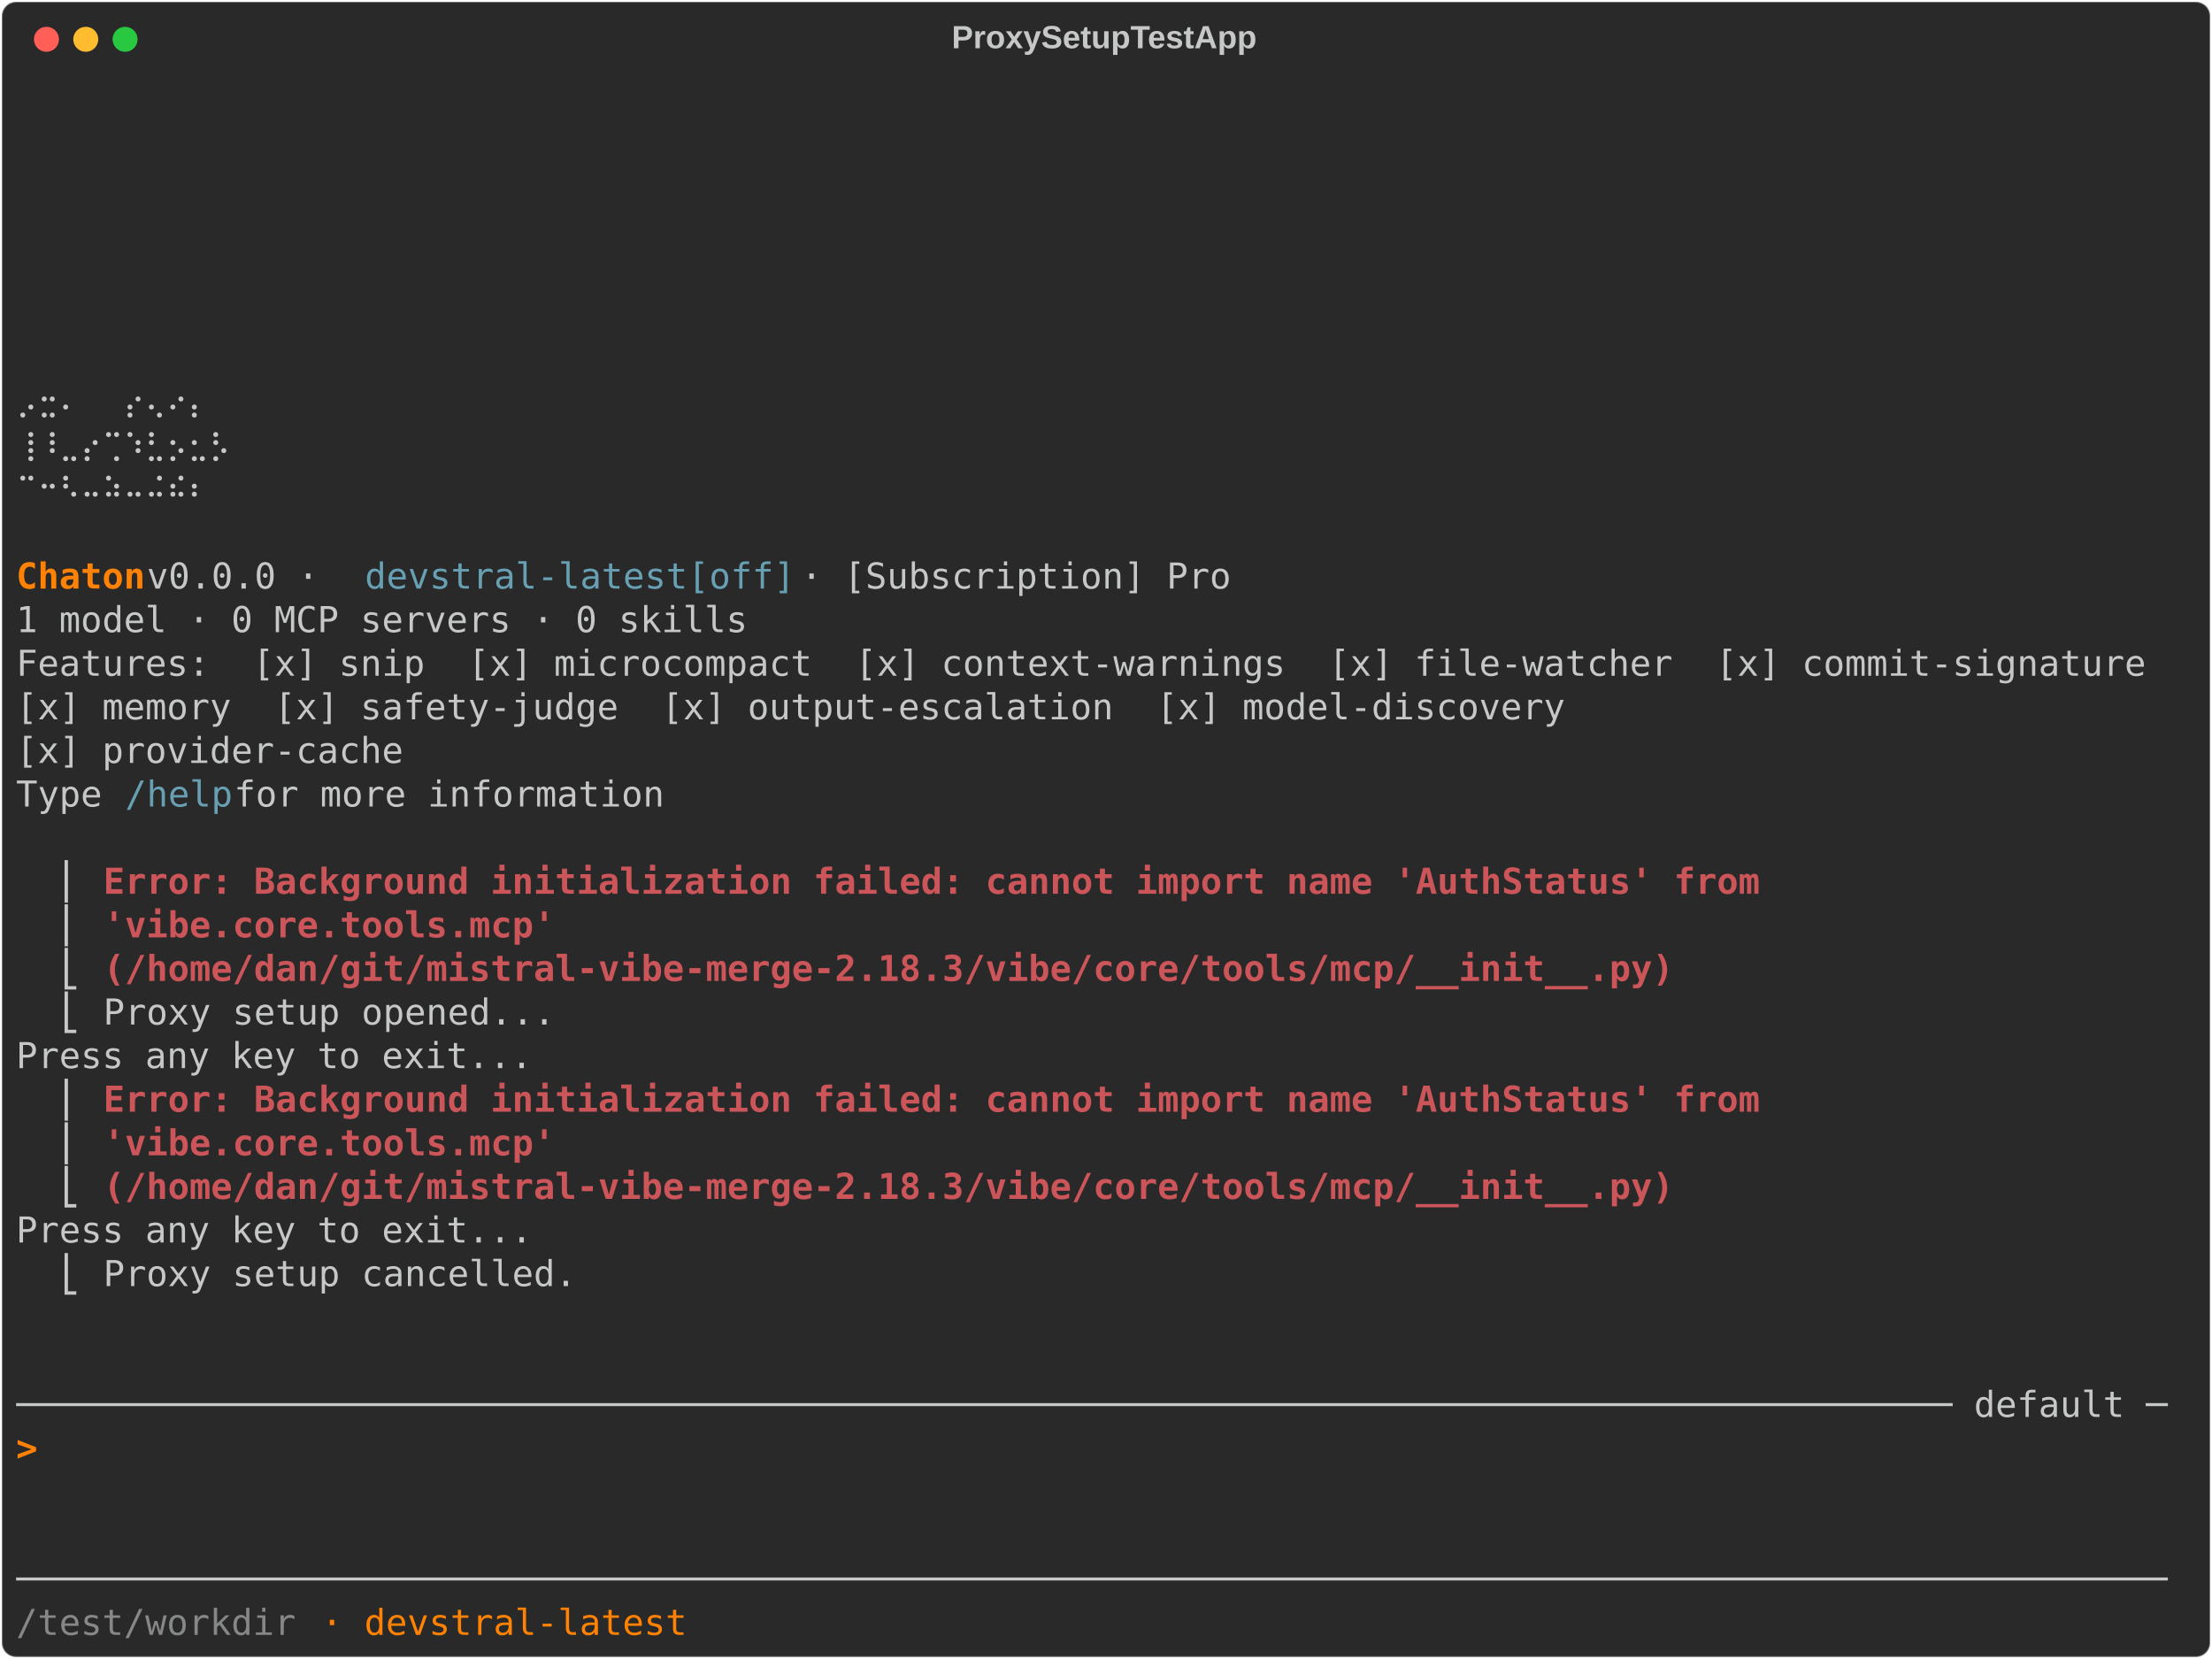
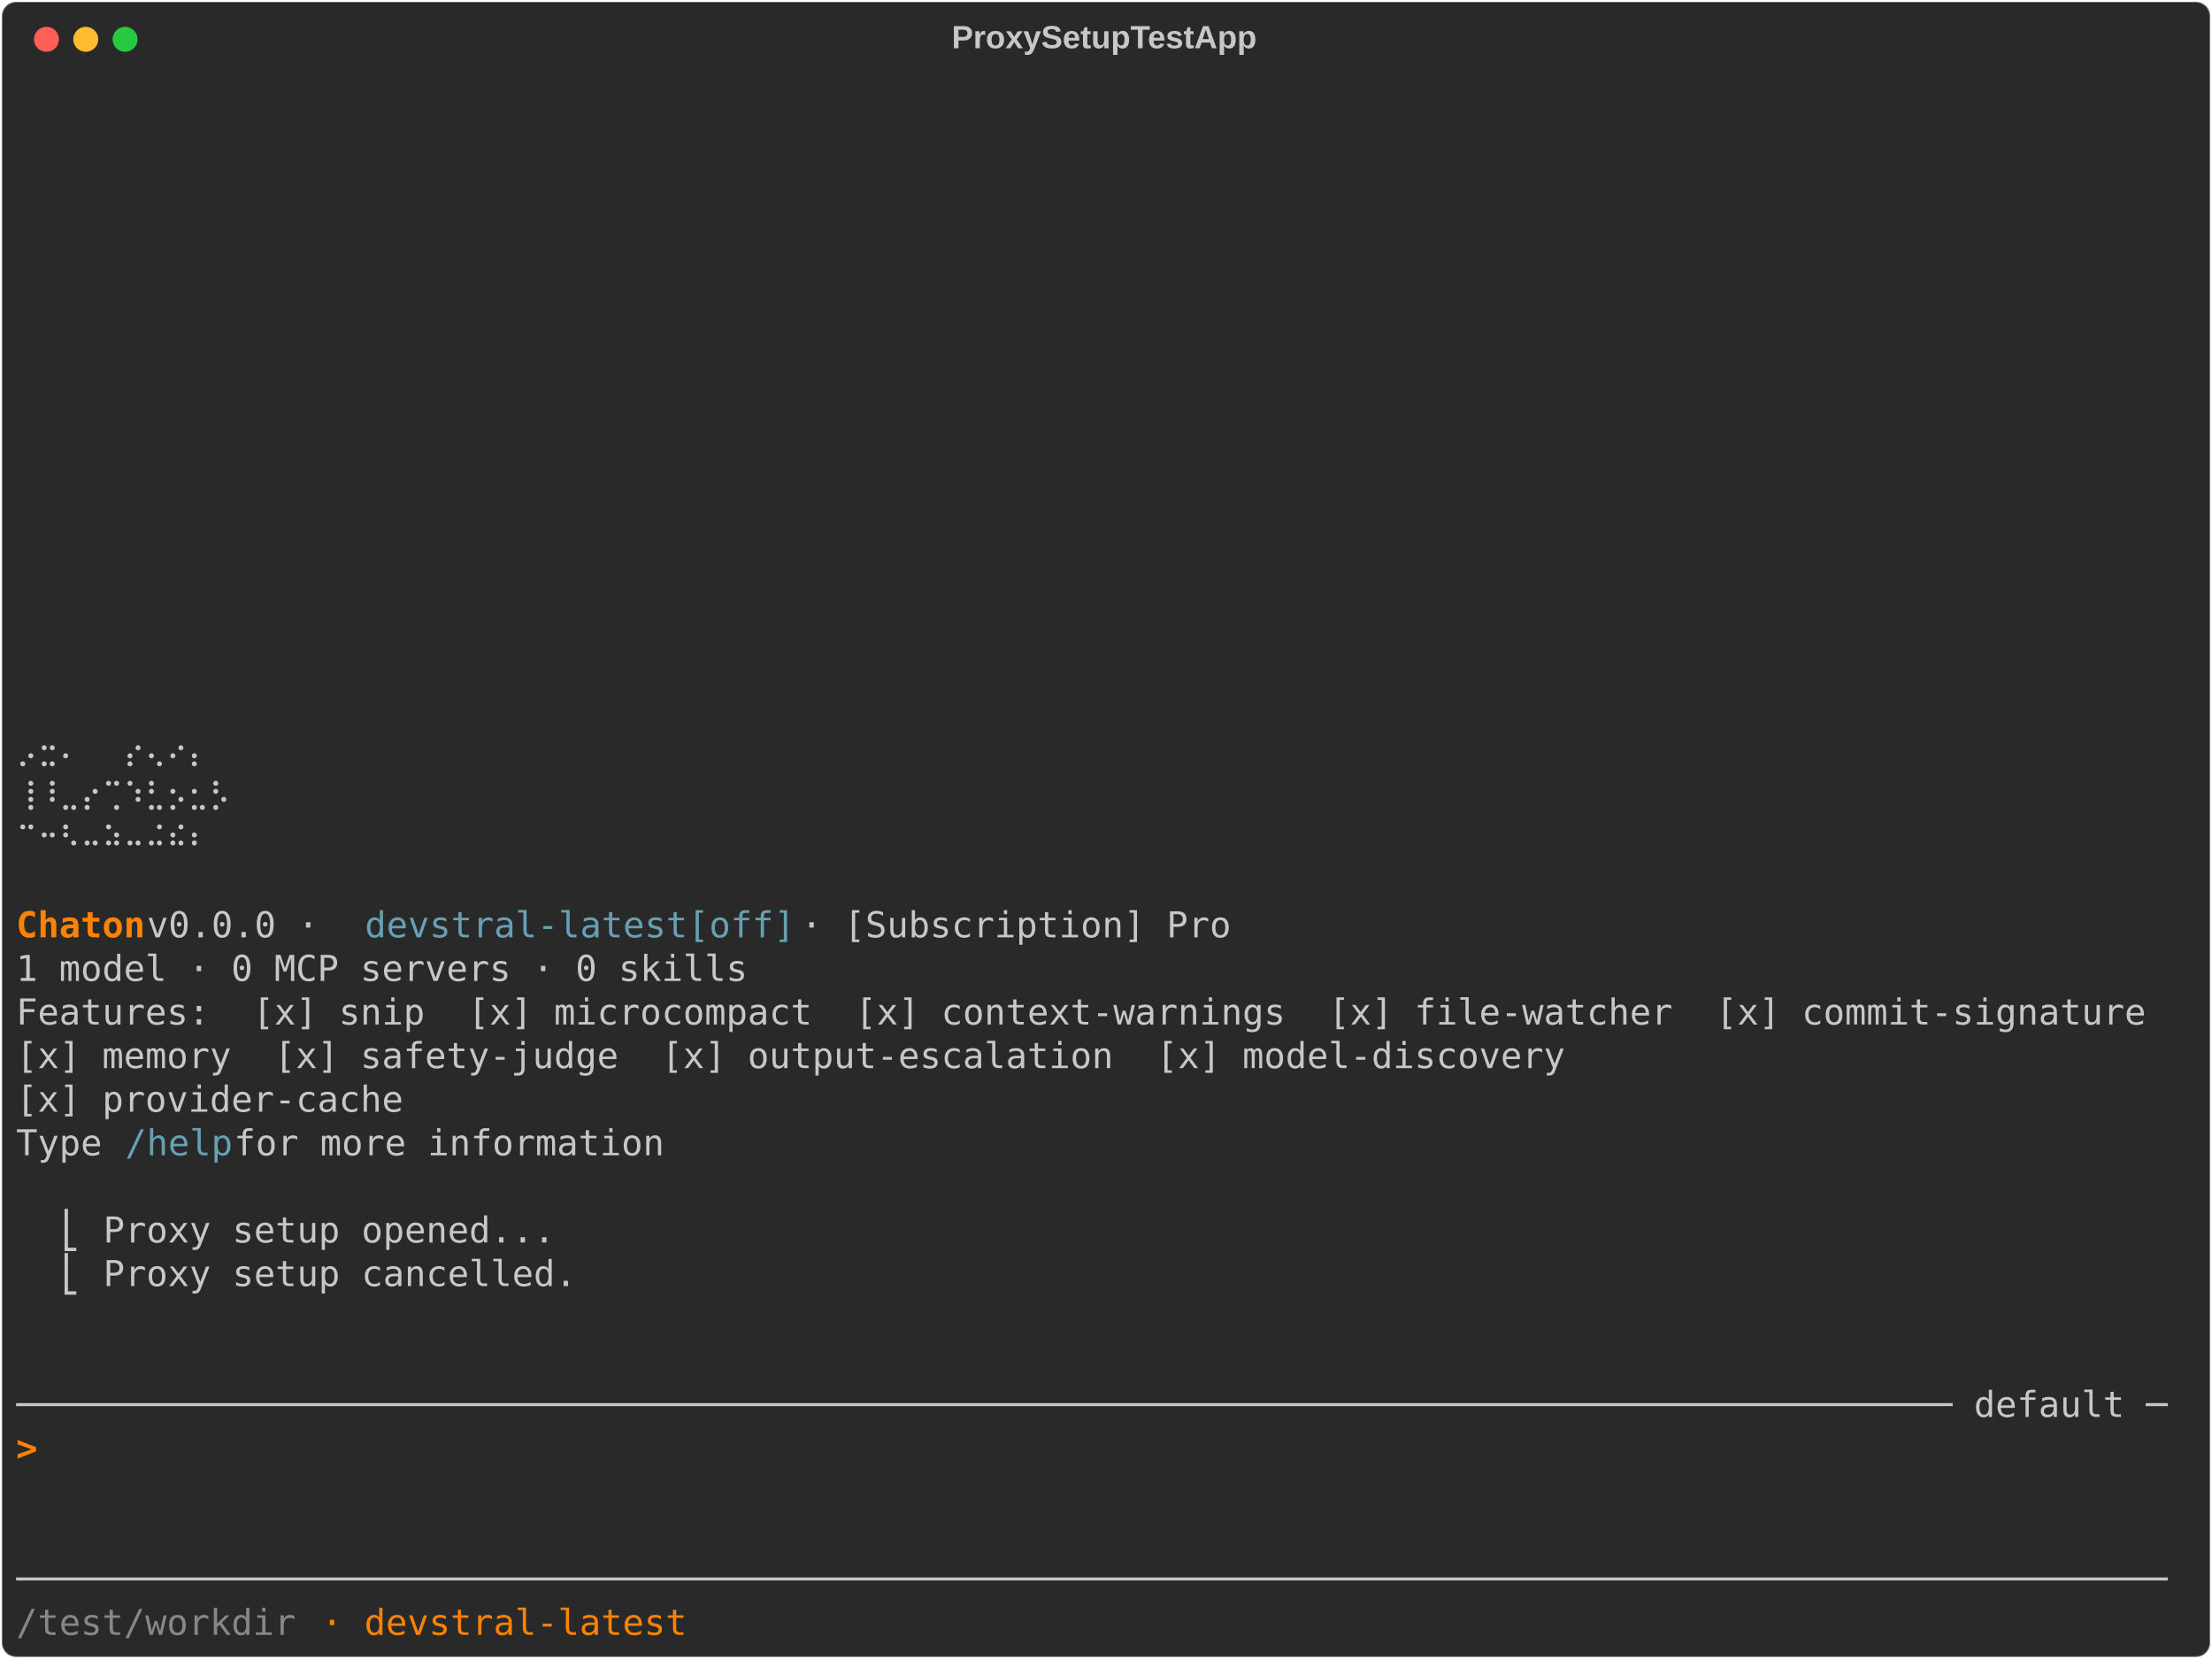
<svg xmlns="http://www.w3.org/2000/svg" class="rich-terminal" viewBox="0 0 1238 928.4">
  <style>

    @font-face {
        font-family: "Fira Code";
        src: local("FiraCode-Regular"),
                url("https://cdnjs.cloudflare.com/ajax/libs/firacode/6.2.0/woff2/FiraCode-Regular.woff2") format("woff2"),
                url("https://cdnjs.cloudflare.com/ajax/libs/firacode/6.2.0/woff/FiraCode-Regular.woff") format("woff");
        font-style: normal;
        font-weight: 400;
    }
    @font-face {
        font-family: "Fira Code";
        src: local("FiraCode-Bold"),
                url("https://cdnjs.cloudflare.com/ajax/libs/firacode/6.2.0/woff2/FiraCode-Bold.woff2") format("woff2"),
                url("https://cdnjs.cloudflare.com/ajax/libs/firacode/6.2.0/woff/FiraCode-Bold.woff") format("woff");
        font-style: bold;
        font-weight: 700;
    }

    .terminal-matrix {
        font-family: Fira Code, monospace;
        font-size: 20px;
        line-height: 24.4px;
        font-variant-east-asian: full-width;
    }

    .terminal-title {
        font-size: 18px;
        font-weight: bold;
        font-family: arial;
    }

    .terminal-r1 { fill: #c5c8c6 }
.terminal-r2 { fill: #ff8205;font-weight: bold }
.terminal-r3 { fill: #68a0b3 }
- .terminal-r4 { fill: #cc555a;font-weight: bold }
- .terminal-r5 { fill: #868887 }
- .terminal-r6 { fill: #ff8205 }
+ .terminal-r4 { fill: #868887 }
+ .terminal-r5 { fill: #ff8205 }
    </style>
  <defs>
    <clipPath id="terminal-clip-terminal">
      <rect x="0" y="0" width="1219.0" height="877.4" />
    </clipPath>
    <clipPath id="terminal-line-0">
      <rect x="0" y="1.5" width="1220" height="24.65" />
    </clipPath>
    <clipPath id="terminal-line-1">
      <rect x="0" y="25.9" width="1220" height="24.65" />
    </clipPath>
    <clipPath id="terminal-line-2">
      <rect x="0" y="50.3" width="1220" height="24.65" />
    </clipPath>
    <clipPath id="terminal-line-3">
      <rect x="0" y="74.7" width="1220" height="24.65" />
    </clipPath>
    <clipPath id="terminal-line-4">
      <rect x="0" y="99.1" width="1220" height="24.65" />
    </clipPath>
    <clipPath id="terminal-line-5">
      <rect x="0" y="123.5" width="1220" height="24.65" />
    </clipPath>
    <clipPath id="terminal-line-6">
      <rect x="0" y="147.9" width="1220" height="24.65" />
    </clipPath>
    <clipPath id="terminal-line-7">
      <rect x="0" y="172.3" width="1220" height="24.65" />
    </clipPath>
    <clipPath id="terminal-line-8">
      <rect x="0" y="196.7" width="1220" height="24.65" />
    </clipPath>
    <clipPath id="terminal-line-9">
      <rect x="0" y="221.1" width="1220" height="24.65" />
    </clipPath>
    <clipPath id="terminal-line-10">
      <rect x="0" y="245.5" width="1220" height="24.65" />
    </clipPath>
    <clipPath id="terminal-line-11">
      <rect x="0" y="269.9" width="1220" height="24.65" />
    </clipPath>
    <clipPath id="terminal-line-12">
      <rect x="0" y="294.3" width="1220" height="24.65" />
    </clipPath>
    <clipPath id="terminal-line-13">
      <rect x="0" y="318.7" width="1220" height="24.65" />
    </clipPath>
    <clipPath id="terminal-line-14">
      <rect x="0" y="343.1" width="1220" height="24.65" />
    </clipPath>
    <clipPath id="terminal-line-15">
      <rect x="0" y="367.5" width="1220" height="24.65" />
    </clipPath>
    <clipPath id="terminal-line-16">
      <rect x="0" y="391.9" width="1220" height="24.65" />
    </clipPath>
    <clipPath id="terminal-line-17">
      <rect x="0" y="416.3" width="1220" height="24.65" />
    </clipPath>
    <clipPath id="terminal-line-18">
      <rect x="0" y="440.7" width="1220" height="24.65" />
    </clipPath>
    <clipPath id="terminal-line-19">
      <rect x="0" y="465.1" width="1220" height="24.65" />
    </clipPath>
    <clipPath id="terminal-line-20">
      <rect x="0" y="489.5" width="1220" height="24.65" />
    </clipPath>
    <clipPath id="terminal-line-21">
      <rect x="0" y="513.9" width="1220" height="24.65" />
    </clipPath>
    <clipPath id="terminal-line-22">
      <rect x="0" y="538.3" width="1220" height="24.65" />
    </clipPath>
    <clipPath id="terminal-line-23">
      <rect x="0" y="562.7" width="1220" height="24.65" />
    </clipPath>
    <clipPath id="terminal-line-24">
      <rect x="0" y="587.1" width="1220" height="24.65" />
    </clipPath>
    <clipPath id="terminal-line-25">
      <rect x="0" y="611.5" width="1220" height="24.65" />
    </clipPath>
    <clipPath id="terminal-line-26">
      <rect x="0" y="635.9" width="1220" height="24.65" />
    </clipPath>
    <clipPath id="terminal-line-27">
      <rect x="0" y="660.3" width="1220" height="24.65" />
    </clipPath>
    <clipPath id="terminal-line-28">
      <rect x="0" y="684.7" width="1220" height="24.65" />
    </clipPath>
    <clipPath id="terminal-line-29">
      <rect x="0" y="709.1" width="1220" height="24.65" />
    </clipPath>
    <clipPath id="terminal-line-30">
      <rect x="0" y="733.5" width="1220" height="24.65" />
    </clipPath>
    <clipPath id="terminal-line-31">
      <rect x="0" y="757.9" width="1220" height="24.65" />
    </clipPath>
    <clipPath id="terminal-line-32">
      <rect x="0" y="782.3" width="1220" height="24.65" />
    </clipPath>
    <clipPath id="terminal-line-33">
      <rect x="0" y="806.7" width="1220" height="24.65" />
    </clipPath>
    <clipPath id="terminal-line-34">
      <rect x="0" y="831.1" width="1220" height="24.65" />
    </clipPath>
  </defs>
  <rect fill="#292929" stroke="rgba(255,255,255,0.35)" stroke-width="1" x="1" y="1" width="1236" height="926.4" rx="8" />
  <text class="terminal-title" fill="#c5c8c6" text-anchor="middle" x="618" y="27">ProxySetupTestApp</text>
  <g transform="translate(26,22)">
    <circle cx="0" cy="0" r="7" fill="#ff5f57" />
    <circle cx="22" cy="0" r="7" fill="#febc2e" />
    <circle cx="44" cy="0" r="7" fill="#28c840" />
  </g>
  <g transform="translate(9, 41)" clip-path="url(#terminal-clip-terminal)">
    <g class="terminal-matrix">
      <text class="terminal-r1" x="1220" y="20" textLength="12.2" clip-path="url(#terminal-line-0)">
</text>
      <text class="terminal-r1" x="1220" y="44.4" textLength="12.2" clip-path="url(#terminal-line-1)">
</text>
      <text class="terminal-r1" x="1220" y="68.8" textLength="12.2" clip-path="url(#terminal-line-2)">
</text>
      <text class="terminal-r1" x="1220" y="93.2" textLength="12.2" clip-path="url(#terminal-line-3)">
</text>
      <text class="terminal-r1" x="1220" y="117.6" textLength="12.2" clip-path="url(#terminal-line-4)">
</text>
      <text class="terminal-r1" x="1220" y="142" textLength="12.2" clip-path="url(#terminal-line-5)">
</text>
      <text class="terminal-r1" x="1220" y="166.4" textLength="12.2" clip-path="url(#terminal-line-6)">
</text>
-       <text class="terminal-r1" x="0" y="190.8" textLength="134.2" clip-path="url(#terminal-line-7)">  ⡠⣒⠄  ⡔⢄⠔⡄</text>
      <text class="terminal-r1" x="1220" y="190.8" textLength="12.2" clip-path="url(#terminal-line-7)">
</text>
-       <text class="terminal-r1" x="0" y="215.2" textLength="134.2" clip-path="url(#terminal-line-8)"> ⢸⠸⣀⡔⢉⠱⣃⡢⣂⡣</text>
      <text class="terminal-r1" x="1220" y="215.2" textLength="12.2" clip-path="url(#terminal-line-8)">
</text>
-       <text class="terminal-r1" x="0" y="239.6" textLength="134.2" clip-path="url(#terminal-line-9)">  ⠉⠒⠣⠤⠵⠤⠬⠮⠆</text>
      <text class="terminal-r1" x="1220" y="239.6" textLength="12.2" clip-path="url(#terminal-line-9)">
</text>
      <text class="terminal-r1" x="1220" y="264" textLength="12.2" clip-path="url(#terminal-line-10)">
</text>
-       <text class="terminal-r2" x="0" y="288.4" textLength="73.2" clip-path="url(#terminal-line-11)">Chaton</text>
-       <text class="terminal-r1" x="73.2" y="288.4" textLength="122" clip-path="url(#terminal-line-11)"> v0.0.0 · </text>
-       <text class="terminal-r3" x="195.2" y="288.4" textLength="244" clip-path="url(#terminal-line-11)">devstral-latest[off]</text>
-       <text class="terminal-r1" x="439.2" y="288.4" textLength="256.2" clip-path="url(#terminal-line-11)"> · [Subscription] Pro</text>
      <text class="terminal-r1" x="1220" y="288.4" textLength="12.2" clip-path="url(#terminal-line-11)">
</text>
-       <text class="terminal-r1" x="0" y="312.8" textLength="414.8" clip-path="url(#terminal-line-12)">1 model · 0 MCP servers · 0 skills</text>
      <text class="terminal-r1" x="1220" y="312.8" textLength="12.2" clip-path="url(#terminal-line-12)">
</text>
-       <text class="terminal-r1" x="0" y="337.2" textLength="1207.8" clip-path="url(#terminal-line-13)">Features:  [x] snip  [x] microcompact  [x] context-warnings  [x] file-watcher  [x] commit-signature</text>
      <text class="terminal-r1" x="1220" y="337.2" textLength="12.2" clip-path="url(#terminal-line-13)">
</text>
-       <text class="terminal-r1" x="0" y="361.6" textLength="1012.6" clip-path="url(#terminal-line-14)">           [x] memory  [x] safety-judge  [x] output-escalation  [x] model-discovery</text>
      <text class="terminal-r1" x="1220" y="361.6" textLength="12.2" clip-path="url(#terminal-line-14)">
</text>
-       <text class="terminal-r1" x="0" y="386" textLength="353.8" clip-path="url(#terminal-line-15)">           [x] provider-cache</text>
+       <text class="terminal-r1" x="0" y="386" textLength="134.2" clip-path="url(#terminal-line-15)">  ⡠⣒⠄  ⡔⢄⠔⡄</text>
      <text class="terminal-r1" x="1220" y="386" textLength="12.2" clip-path="url(#terminal-line-15)">
</text>
-       <text class="terminal-r1" x="0" y="410.4" textLength="61" clip-path="url(#terminal-line-16)">Type </text>
-       <text class="terminal-r3" x="61" y="410.4" textLength="61" clip-path="url(#terminal-line-16)">/help</text>
-       <text class="terminal-r1" x="122" y="410.4" textLength="256.2" clip-path="url(#terminal-line-16)"> for more information</text>
+       <text class="terminal-r1" x="0" y="410.4" textLength="134.2" clip-path="url(#terminal-line-16)"> ⢸⠸⣀⡔⢉⠱⣃⡢⣂⡣</text>
      <text class="terminal-r1" x="1220" y="410.4" textLength="12.2" clip-path="url(#terminal-line-16)">
</text>
+       <text class="terminal-r1" x="0" y="434.8" textLength="134.2" clip-path="url(#terminal-line-17)">  ⠉⠒⠣⠤⠵⠤⠬⠮⠆</text>
      <text class="terminal-r1" x="1220" y="434.8" textLength="12.2" clip-path="url(#terminal-line-17)">
</text>
-       <text class="terminal-r1" x="24.4" y="459.2" textLength="12.2" clip-path="url(#terminal-line-18)">⎢</text>
-       <text class="terminal-r4" x="48.8" y="459.2" textLength="939.4" clip-path="url(#terminal-line-18)">Error: Background initialization failed: cannot import name 'AuthStatus' from</text>
      <text class="terminal-r1" x="1220" y="459.2" textLength="12.2" clip-path="url(#terminal-line-18)">
</text>
-       <text class="terminal-r1" x="24.4" y="483.6" textLength="12.2" clip-path="url(#terminal-line-19)">⎢</text>
-       <text class="terminal-r4" x="48.8" y="483.6" textLength="256.2" clip-path="url(#terminal-line-19)">'vibe.core.tools.mcp'</text>
+       <text class="terminal-r2" x="0" y="483.6" textLength="73.2" clip-path="url(#terminal-line-19)">Chaton</text>
+       <text class="terminal-r1" x="73.2" y="483.6" textLength="122" clip-path="url(#terminal-line-19)"> v0.0.0 · </text>
+       <text class="terminal-r3" x="195.2" y="483.6" textLength="244" clip-path="url(#terminal-line-19)">devstral-latest[off]</text>
+       <text class="terminal-r1" x="439.2" y="483.6" textLength="256.2" clip-path="url(#terminal-line-19)"> · [Subscription] Pro</text>
      <text class="terminal-r1" x="1220" y="483.6" textLength="12.2" clip-path="url(#terminal-line-19)">
</text>
-       <text class="terminal-r1" x="24.4" y="508" textLength="12.2" clip-path="url(#terminal-line-20)">⎣</text>
-       <text class="terminal-r4" x="48.8" y="508" textLength="890.6" clip-path="url(#terminal-line-20)">(/home/dan/git/mistral-vibe-merge-2.18.3/vibe/core/tools/mcp/__init__.py)</text>
+       <text class="terminal-r1" x="0" y="508" textLength="414.8" clip-path="url(#terminal-line-20)">1 model · 0 MCP servers · 0 skills</text>
      <text class="terminal-r1" x="1220" y="508" textLength="12.2" clip-path="url(#terminal-line-20)">
</text>
-       <text class="terminal-r1" x="24.4" y="532.4" textLength="12.2" clip-path="url(#terminal-line-21)">⎣</text>
-       <text class="terminal-r1" x="48.8" y="532.4" textLength="256.2" clip-path="url(#terminal-line-21)">Proxy setup opened...</text>
+       <text class="terminal-r1" x="0" y="532.4" textLength="1207.8" clip-path="url(#terminal-line-21)">Features:  [x] snip  [x] microcompact  [x] context-warnings  [x] file-watcher  [x] commit-signature</text>
      <text class="terminal-r1" x="1220" y="532.4" textLength="12.2" clip-path="url(#terminal-line-21)">
</text>
-       <text class="terminal-r1" x="0" y="556.8" textLength="292.8" clip-path="url(#terminal-line-22)">Press any key to exit...</text>
+       <text class="terminal-r1" x="0" y="556.8" textLength="1012.6" clip-path="url(#terminal-line-22)">           [x] memory  [x] safety-judge  [x] output-escalation  [x] model-discovery</text>
      <text class="terminal-r1" x="1220" y="556.8" textLength="12.2" clip-path="url(#terminal-line-22)">
</text>
-       <text class="terminal-r1" x="24.4" y="581.2" textLength="12.2" clip-path="url(#terminal-line-23)">⎢</text>
-       <text class="terminal-r4" x="48.8" y="581.2" textLength="939.4" clip-path="url(#terminal-line-23)">Error: Background initialization failed: cannot import name 'AuthStatus' from</text>
+       <text class="terminal-r1" x="0" y="581.2" textLength="353.8" clip-path="url(#terminal-line-23)">           [x] provider-cache</text>
      <text class="terminal-r1" x="1220" y="581.2" textLength="12.2" clip-path="url(#terminal-line-23)">
</text>
-       <text class="terminal-r1" x="24.4" y="605.6" textLength="12.2" clip-path="url(#terminal-line-24)">⎢</text>
-       <text class="terminal-r4" x="48.8" y="605.6" textLength="256.2" clip-path="url(#terminal-line-24)">'vibe.core.tools.mcp'</text>
+       <text class="terminal-r1" x="0" y="605.6" textLength="61" clip-path="url(#terminal-line-24)">Type </text>
+       <text class="terminal-r3" x="61" y="605.6" textLength="61" clip-path="url(#terminal-line-24)">/help</text>
+       <text class="terminal-r1" x="122" y="605.6" textLength="256.2" clip-path="url(#terminal-line-24)"> for more information</text>
      <text class="terminal-r1" x="1220" y="605.6" textLength="12.2" clip-path="url(#terminal-line-24)">
</text>
-       <text class="terminal-r1" x="24.4" y="630" textLength="12.2" clip-path="url(#terminal-line-25)">⎣</text>
-       <text class="terminal-r4" x="48.8" y="630" textLength="890.6" clip-path="url(#terminal-line-25)">(/home/dan/git/mistral-vibe-merge-2.18.3/vibe/core/tools/mcp/__init__.py)</text>
      <text class="terminal-r1" x="1220" y="630" textLength="12.2" clip-path="url(#terminal-line-25)">
</text>
-       <text class="terminal-r1" x="0" y="654.4" textLength="292.8" clip-path="url(#terminal-line-26)">Press any key to exit...</text>
+       <text class="terminal-r1" x="24.4" y="654.4" textLength="12.2" clip-path="url(#terminal-line-26)">⎣</text>
+       <text class="terminal-r1" x="48.8" y="654.4" textLength="256.2" clip-path="url(#terminal-line-26)">Proxy setup opened...</text>
      <text class="terminal-r1" x="1220" y="654.4" textLength="12.2" clip-path="url(#terminal-line-26)">
</text>
      <text class="terminal-r1" x="24.4" y="678.8" textLength="12.2" clip-path="url(#terminal-line-27)">⎣</text>
      <text class="terminal-r1" x="48.8" y="678.8" textLength="268.4" clip-path="url(#terminal-line-27)">Proxy setup cancelled.</text>
      <text class="terminal-r1" x="1220" y="678.8" textLength="12.2" clip-path="url(#terminal-line-27)">
</text>
      <text class="terminal-r1" x="1220" y="703.2" textLength="12.2" clip-path="url(#terminal-line-28)">
</text>
      <text class="terminal-r1" x="1220" y="727.6" textLength="12.2" clip-path="url(#terminal-line-29)">
</text>
      <text class="terminal-r1" x="0" y="752" textLength="1220" clip-path="url(#terminal-line-30)">────────────────────────────────────────────────────────────────────────────────────────── default ─</text>
      <text class="terminal-r1" x="1220" y="752" textLength="12.2" clip-path="url(#terminal-line-30)">
</text>
      <text class="terminal-r2" x="0" y="776.4" textLength="12.2" clip-path="url(#terminal-line-31)">&gt;</text>
      <text class="terminal-r1" x="1220" y="776.4" textLength="12.2" clip-path="url(#terminal-line-31)">
</text>
      <text class="terminal-r1" x="1220" y="800.8" textLength="12.2" clip-path="url(#terminal-line-32)">
</text>
      <text class="terminal-r1" x="1220" y="825.2" textLength="12.2" clip-path="url(#terminal-line-33)">
</text>
      <text class="terminal-r1" x="0" y="849.6" textLength="1220" clip-path="url(#terminal-line-34)">────────────────────────────────────────────────────────────────────────────────────────────────────</text>
      <text class="terminal-r1" x="1220" y="849.6" textLength="12.2" clip-path="url(#terminal-line-34)">
</text>
-       <text class="terminal-r5" x="0" y="874" textLength="158.6" clip-path="url(#terminal-line-35)">/test/workdir</text>
-       <text class="terminal-r6" x="170.8" y="874" textLength="207.4" clip-path="url(#terminal-line-35)">· devstral-latest</text>
+       <text class="terminal-r4" x="0" y="874" textLength="158.6" clip-path="url(#terminal-line-35)">/test/workdir</text>
+       <text class="terminal-r5" x="170.8" y="874" textLength="207.4" clip-path="url(#terminal-line-35)">· devstral-latest</text>
    </g>
  </g>
</svg>
